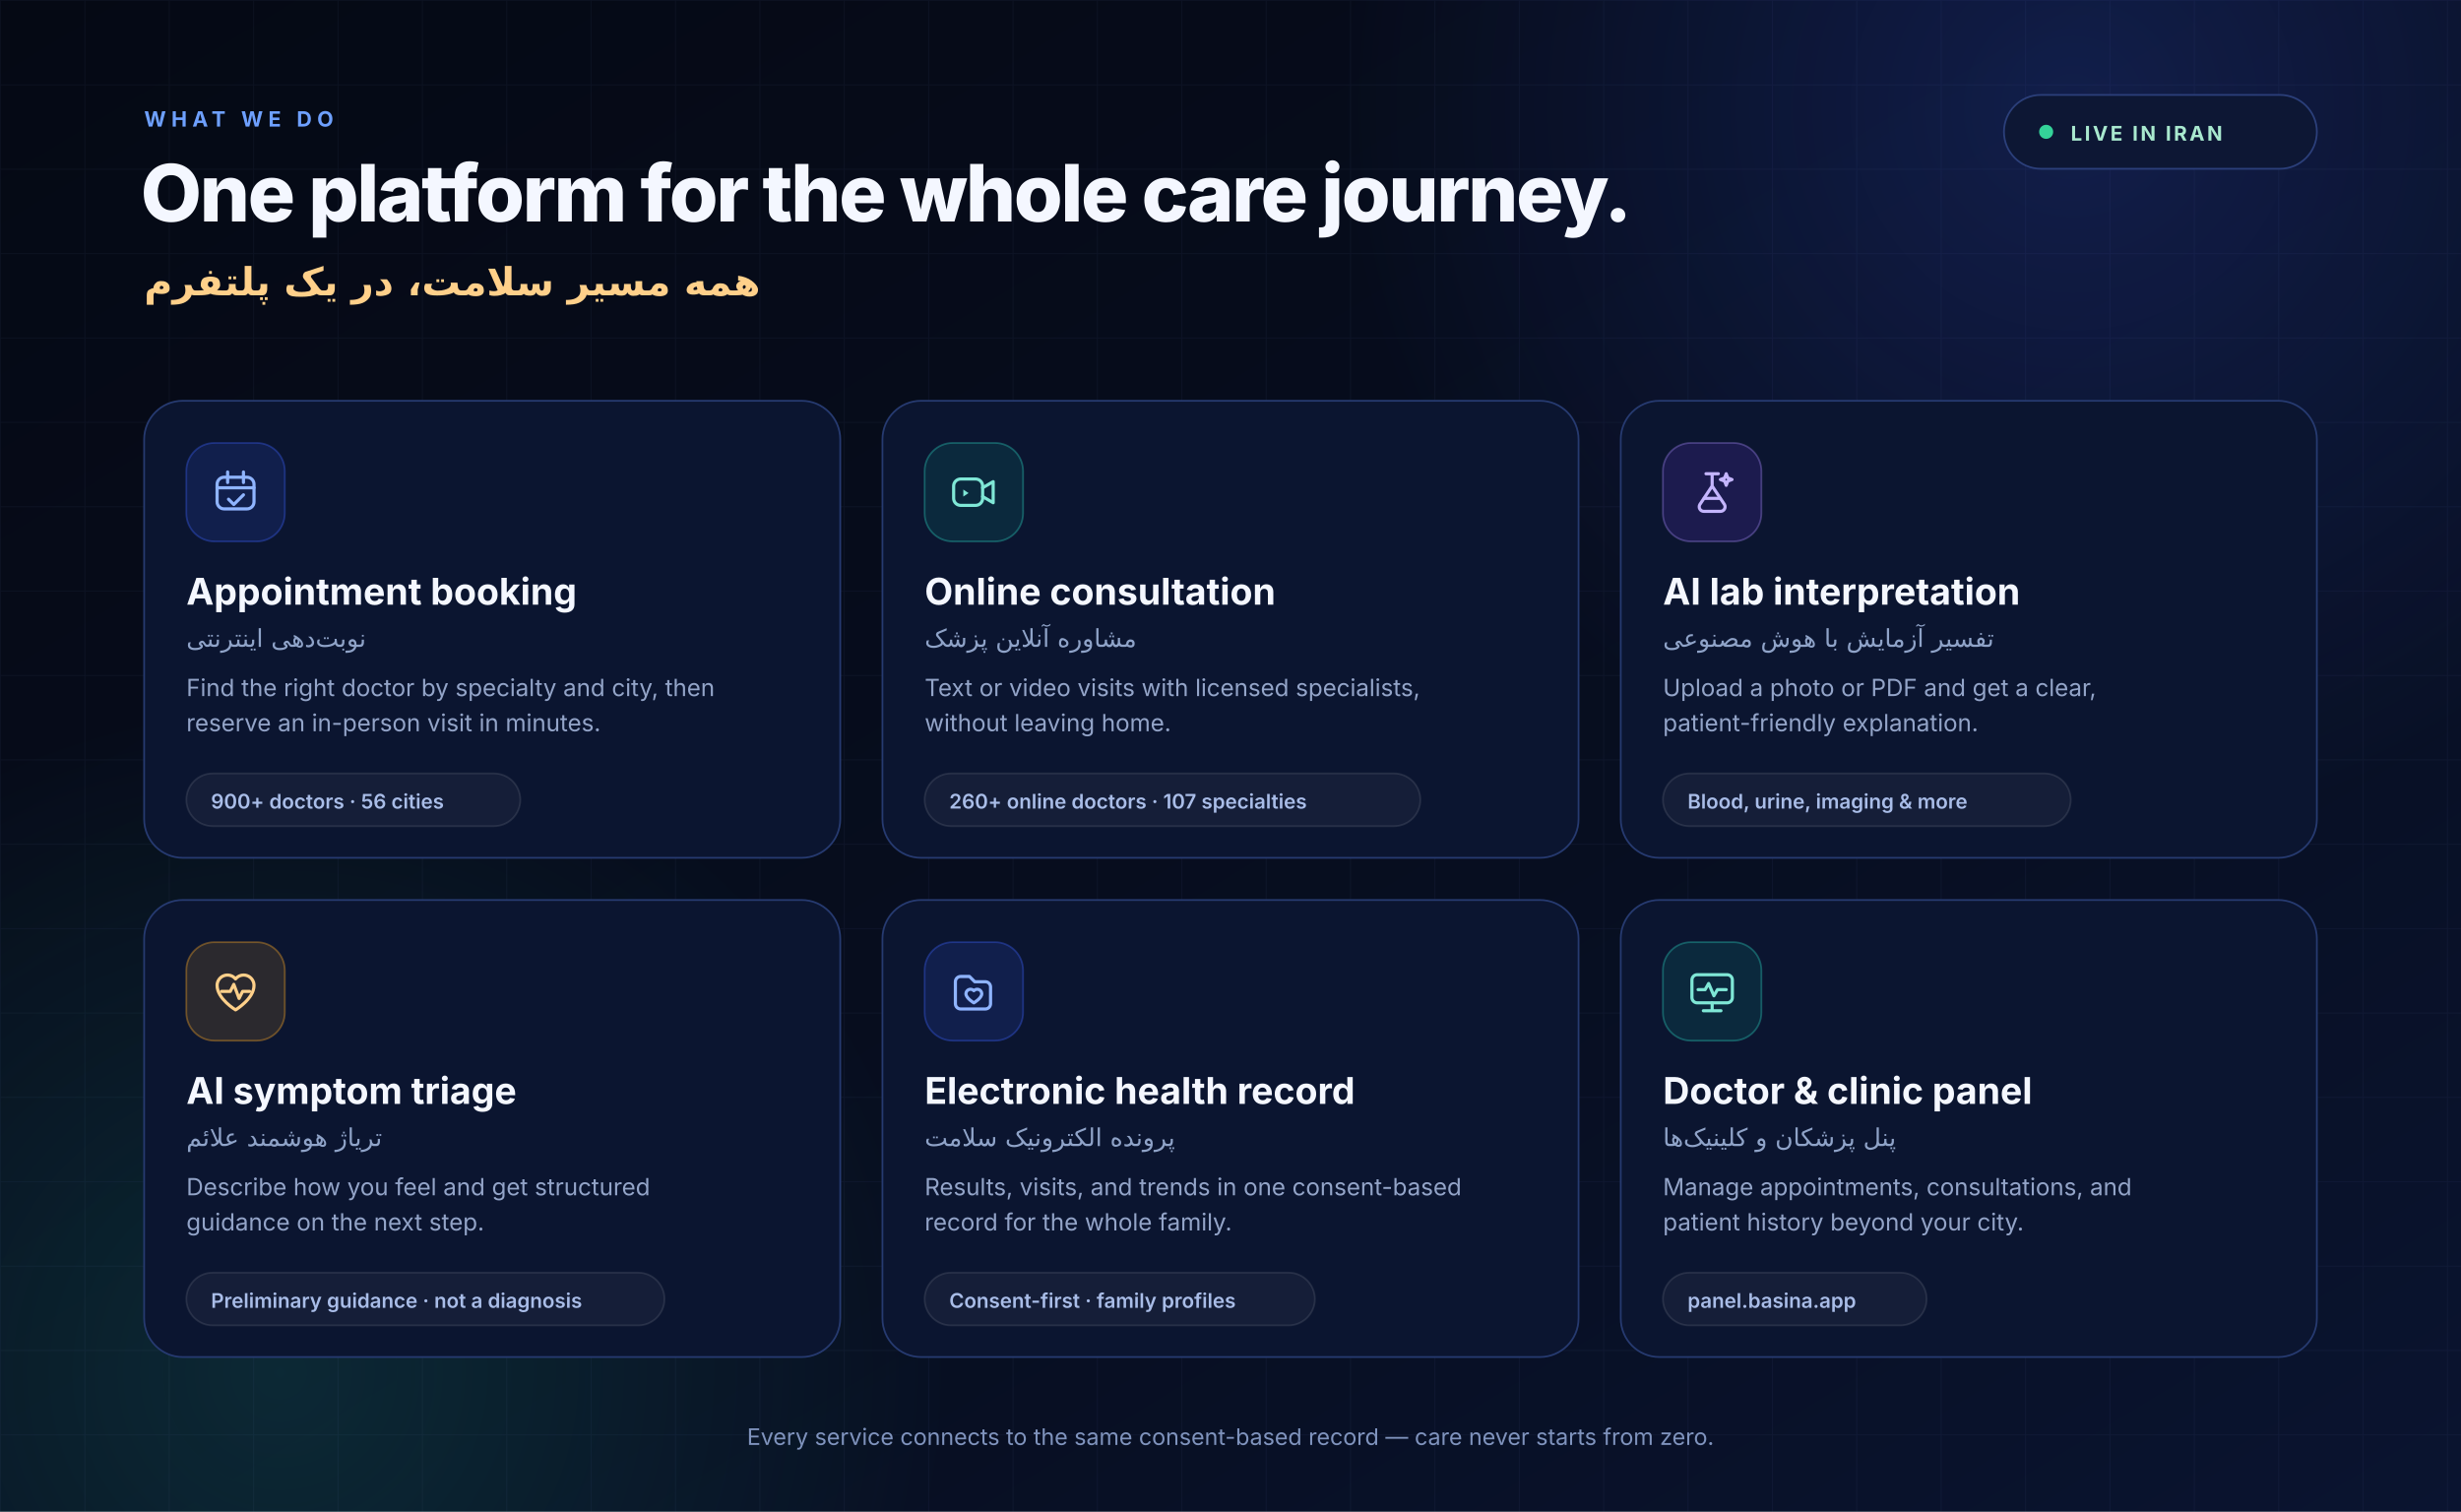
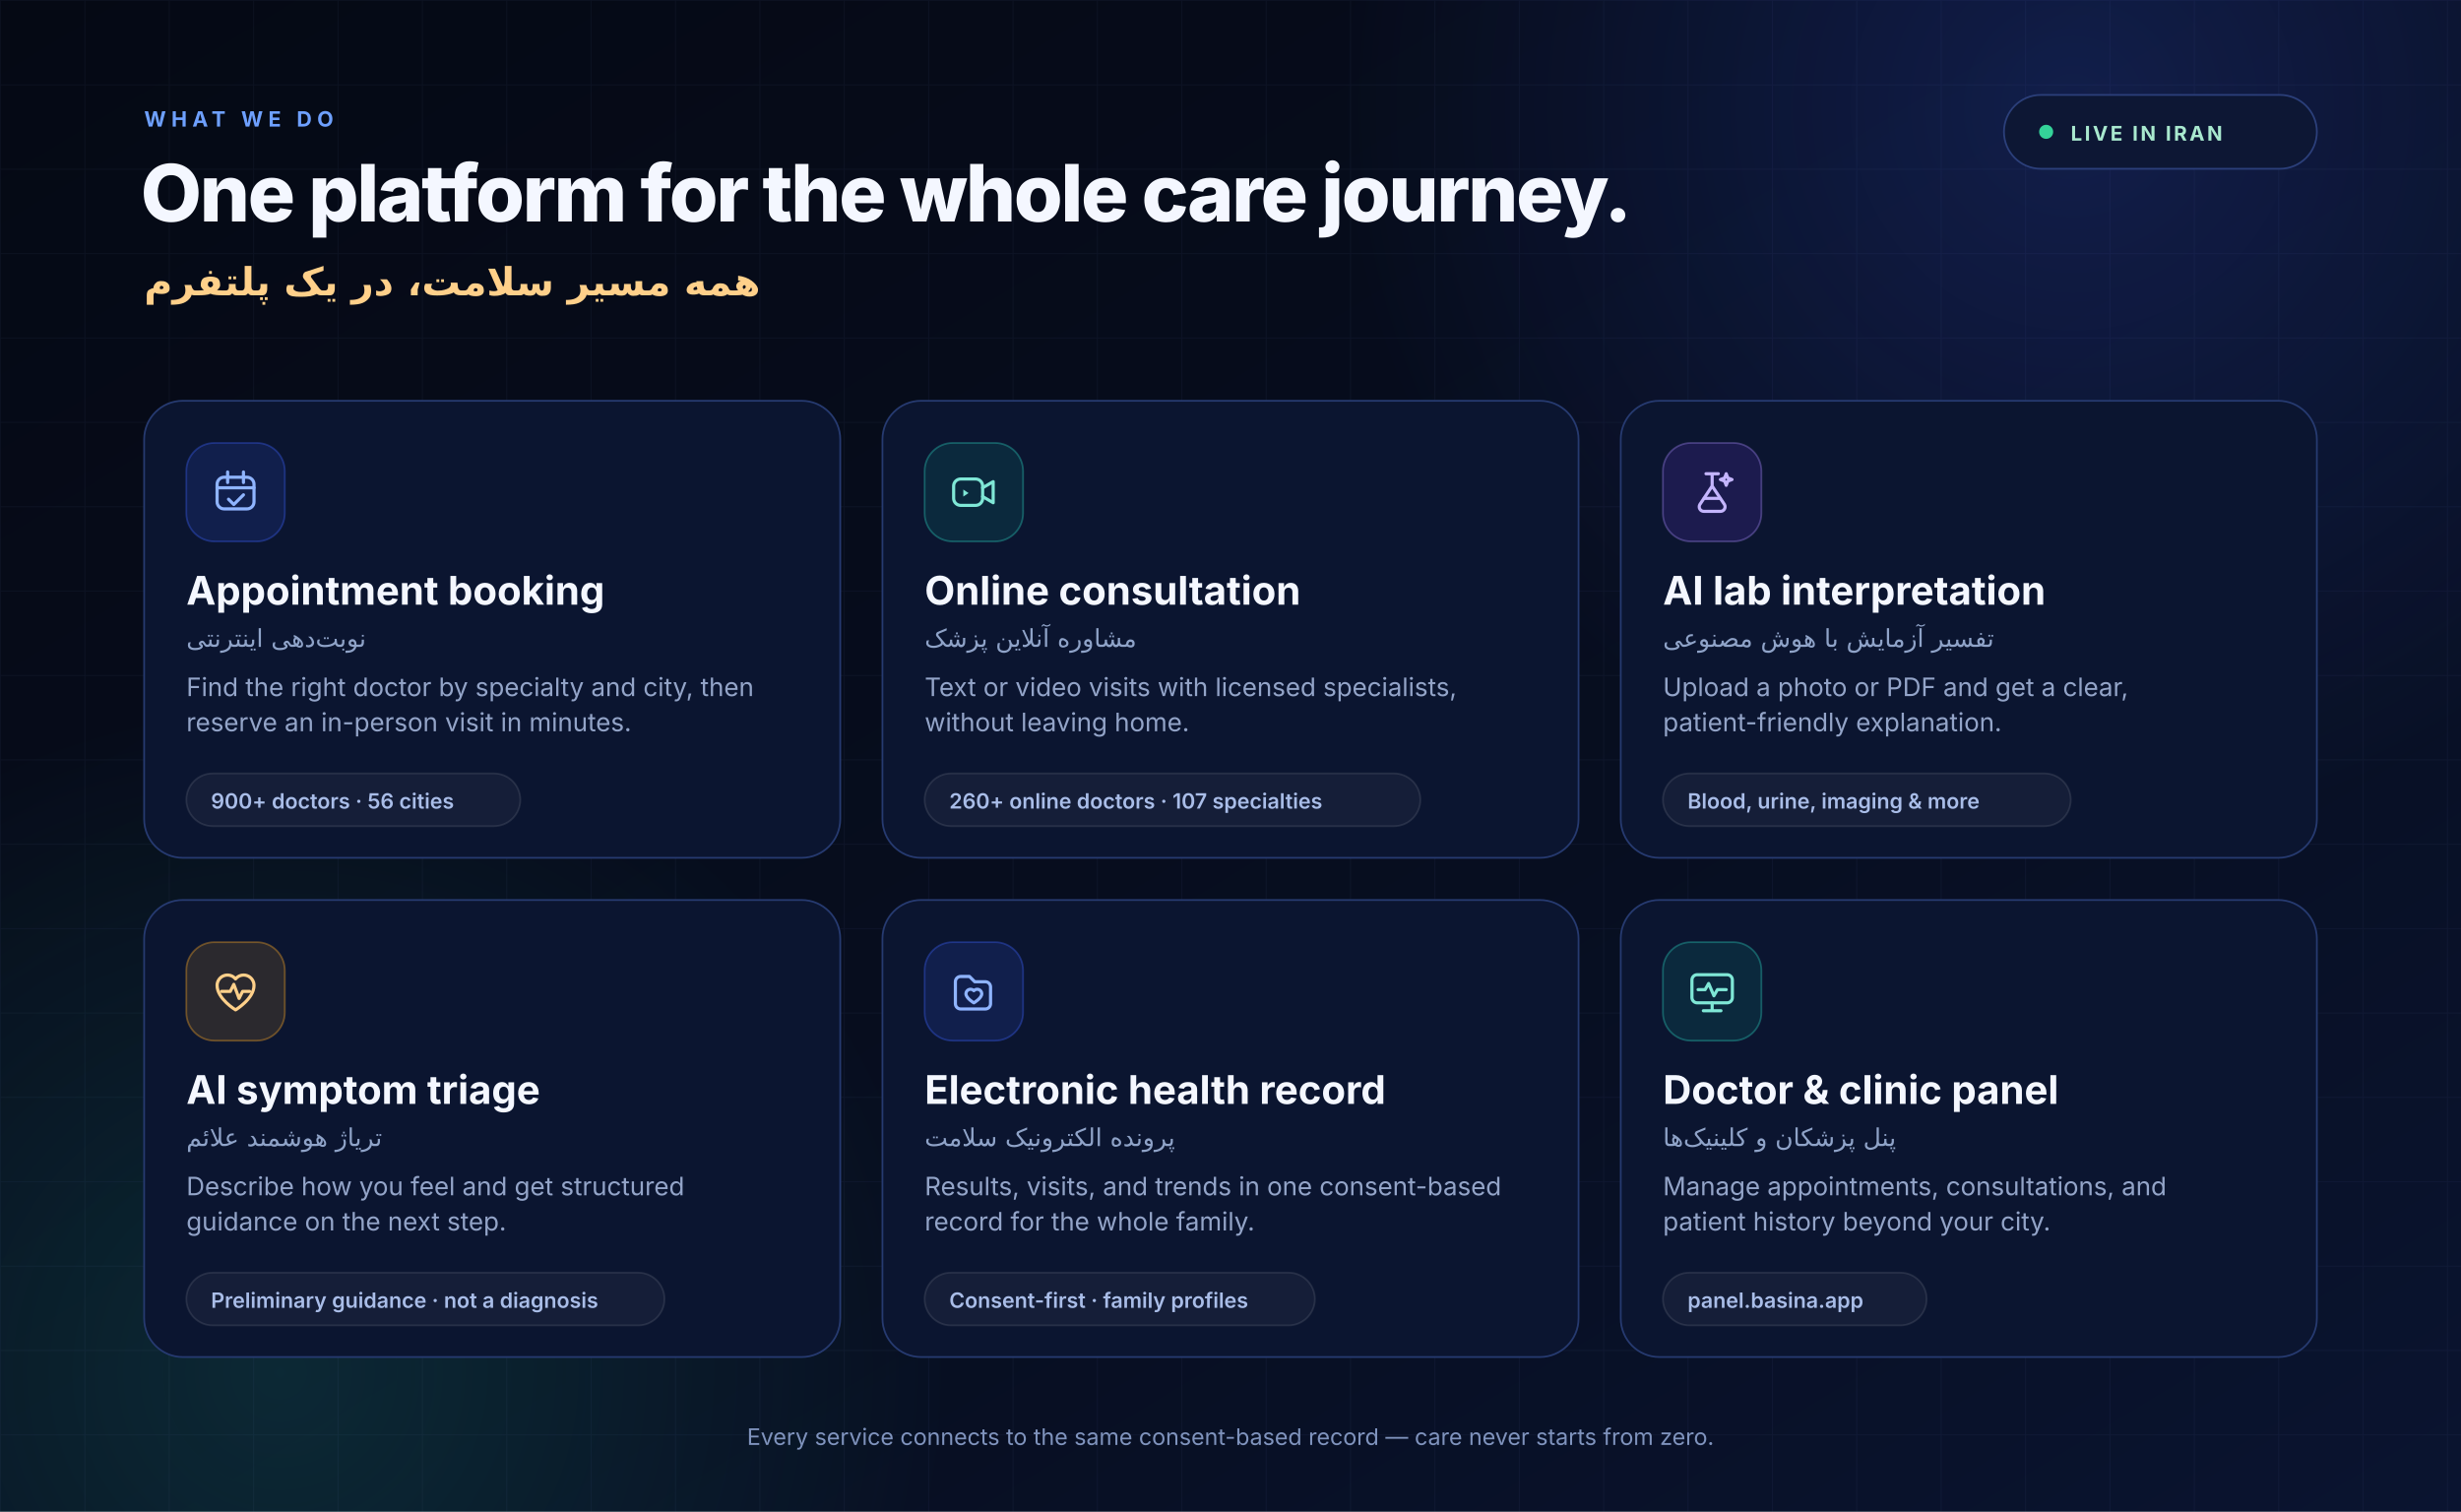
<svg xmlns="http://www.w3.org/2000/svg" width="1400" height="860" viewBox="0 0 1400 860" role="img" aria-labelledby="svcTitle svcDesc">
  <defs>
    <linearGradient id="bg" x1="0" y1="0" x2="1" y2="1">
      <stop offset="0" stop-color="#050914" />
      <stop offset="0.6" stop-color="#070e20" />
      <stop offset="1" stop-color="#0a1430" />
    </linearGradient>
    <radialGradient id="glow" cx="0.5" cy="0.5" r="0.5">
      <stop offset="0" stop-color="#3D61FF" stop-opacity="0.20" />
      <stop offset="1" stop-color="#3D61FF" stop-opacity="0" />
    </radialGradient>
    <radialGradient id="glow2" cx="0.5" cy="0.5" r="0.5">
      <stop offset="0" stop-color="#2dd4bf" stop-opacity="0.14" />
      <stop offset="1" stop-color="#2dd4bf" stop-opacity="0" />
    </radialGradient>
    <linearGradient id="hair" x1="0" y1="0" x2="1" y2="0">
      <stop offset="0" stop-color="#3D61FF" stop-opacity="0" />
      <stop offset="0.5" stop-color="#7aa2ff" stop-opacity="0.9" />
      <stop offset="1" stop-color="#3D61FF" stop-opacity="0" />
    </linearGradient>
    <linearGradient id="accent" x1="0" y1="0" x2="1" y2="0">
      <stop offset="0" stop-color="#7aa2ff" />
      <stop offset="1" stop-color="#5eead4" />
    </linearGradient>
    <filter id="tileGlow" x="-60%" y="-60%" width="220%" height="220%">
      <feGaussianBlur stdDeviation="8" result="b" />
      <feMerge>
        <feMergeNode in="b" />
        <feMergeNode in="SourceGraphic" />
      </feMerge>
    </filter>
    <pattern id="grid" width="48" height="48" patternUnits="userSpaceOnUse">
      <path d="M48 0H0V48" fill="none" stroke="#8fb0ff" stroke-opacity="0.05" stroke-width="1" />
    </pattern>
    <style>
      .icon { animation: iconBreathe 5.5s ease-in-out infinite; transform-box: fill-box; transform-origin: center; }
      .d1 { animation-delay: 0s; } .d2 { animation-delay: 0.45s; } .d3 { animation-delay: 0.9s; }
      .d4 { animation-delay: 1.35s; } .d5 { animation-delay: 1.8s; } .d6 { animation-delay: 2.25s; }
      .star { animation: twinkle 3.4s ease-in-out infinite; transform-box: fill-box; transform-origin: center; }
      @keyframes iconBreathe { 0%, 100% { transform: scale(1); opacity: 0.92; } 50% { transform: scale(1.07); opacity: 1; } }
      @keyframes twinkle { 0%, 100% { opacity: 0.35; } 50% { opacity: 1; } }
      @media (prefers-reduced-motion: reduce) { .icon, .star { animation: none; } }
    </style>
  </defs>
  <rect width="1400" height="860" fill="url(#bg)" />
  <rect width="1400" height="860" fill="url(#grid)" />
  <circle cx="1180" cy="60" r="420" fill="url(#glow)" />
  <circle cx="160" cy="780" r="380" fill="url(#glow2)" />
  <text x="82" y="72" font-family="'Segoe UI', Inter, Arial, sans-serif" font-size="12" font-weight="700" letter-spacing="3" fill="#6ea0ff">WHAT WE DO</text>
  <text x="80" y="126" font-family="'Segoe UI', Inter, Arial, sans-serif" font-size="45" font-weight="800" letter-spacing="-1.2" fill="#f4f7ff">One platform for the whole care journey.</text>
  <text x="82" y="168" font-family="Tahoma, 'Segoe UI', sans-serif" font-size="22" font-weight="700" fill="#ffd08a" direction="rtl" text-anchor="end">همه مسیر سلامت، در یک پلتفرم</text>
  <g>
    <rect x="1140" y="54" width="178" height="42" rx="21" fill="#0d1734" stroke="#2b3f7a" />
    <circle cx="1164" cy="75" r="4" fill="#34d399" />
    <text x="1178" y="80" font-family="'Segoe UI', Inter, Arial, sans-serif" font-size="11.5" font-weight="700" letter-spacing="1.4" fill="#a9e9cf">LIVE IN IRAN</text>
  </g>
  <g>
    <rect x="82" y="228" width="396" height="260" rx="22" fill="#0b1530" stroke="#263a70" />
    <path d="M106 228H454" stroke="url(#hair)" stroke-width="1.4" />
    <rect x="106" y="252" width="56" height="56" rx="16" fill="#3D61FF" fill-opacity="0.14" stroke="#3D61FF" stroke-opacity="0.35" />
    <g transform="translate(120 266)">
      <g fill="none" stroke="#8fb4ff" stroke-width="1.8" stroke-linecap="round" stroke-linejoin="round" class="icon d1">
        <rect x="3.5" y="5.5" width="21" height="18" rx="4" />
        <path d="M3.5 11.5h21M9.5 2.5v6M18.5 2.5v6" />
        <path d="M10 18l3 3 5.5-5.5" />
      </g>
    </g>
-     <text x="106" y="344" font-family="'Segoe UI', Inter, Arial, sans-serif" font-size="21" font-weight="700" fill="#f4f7ff">Appointment booking</text>
+     <text x="106" y="344" font-family="'Segoe UI', Inter, Arial, sans-serif" font-size="22.5" font-weight="700" fill="#f4f7ff">Appointment booking</text>
    <text x="106" y="368" font-family="Tahoma, 'Segoe UI', sans-serif" font-size="14" fill="#8fa3c8" direction="rtl" text-anchor="end">نوبت‌دهی اینترنتی</text>
-     <text x="106" y="396" font-family="'Segoe UI', Inter, Arial, sans-serif" font-size="13.5" fill="#93a4c8">Find the right doctor by specialty and city, then</text>
-     <text x="106" y="416" font-family="'Segoe UI', Inter, Arial, sans-serif" font-size="13.5" fill="#93a4c8">reserve an in-person visit in minutes.</text>
+     <text x="106" y="396" font-family="'Segoe UI', Inter, Arial, sans-serif" font-size="14.5" fill="#93a4c8">Find the right doctor by specialty and city, then</text>
+     <text x="106" y="416" font-family="'Segoe UI', Inter, Arial, sans-serif" font-size="14.5" fill="#93a4c8">reserve an in-person visit in minutes.</text>
    <rect x="106" y="440" width="190" height="30" rx="15" fill="#ffffff" fill-opacity="0.04" stroke="#ffffff" stroke-opacity="0.10" />
-     <text x="120" y="460" font-family="'Segoe UI', Inter, Arial, sans-serif" font-size="11.5" font-weight="600" fill="#a9bde8">900+ doctors · 56 cities</text>
+     <text x="120" y="460" font-family="'Segoe UI', Inter, Arial, sans-serif" font-size="12" font-weight="600" fill="#a9bde8">900+ doctors · 56 cities</text>
  </g>
  <g>
    <rect x="502" y="228" width="396" height="260" rx="22" fill="#0b1530" stroke="#263a70" />
    <path d="M526 228H874" stroke="url(#hair)" stroke-width="1.4" />
    <rect x="526" y="252" width="56" height="56" rx="16" fill="#0d9488" fill-opacity="0.16" stroke="#2dd4bf" stroke-opacity="0.35" />
    <g transform="translate(540 266)">
      <g fill="none" stroke="#7fe7d6" stroke-width="1.8" stroke-linecap="round" stroke-linejoin="round" class="icon d2">
        <rect x="2.5" y="6.5" width="16.5" height="15" rx="4" />
        <path d="M19 11.5l6-3.5v12l-6-3.5" />
        <path d="M8 12.5l3 2l-3 2z" fill="#7fe7d6" stroke="none" />
      </g>
    </g>
-     <text x="526" y="344" font-family="'Segoe UI', Inter, Arial, sans-serif" font-size="21" font-weight="700" fill="#f4f7ff">Online consultation</text>
+     <text x="526" y="344" font-family="'Segoe UI', Inter, Arial, sans-serif" font-size="22.5" font-weight="700" fill="#f4f7ff">Online consultation</text>
    <text x="526" y="368" font-family="Tahoma, 'Segoe UI', sans-serif" font-size="14" fill="#8fa3c8" direction="rtl" text-anchor="end">مشاوره آنلاین پزشک</text>
-     <text x="526" y="396" font-family="'Segoe UI', Inter, Arial, sans-serif" font-size="13.5" fill="#93a4c8">Text or video visits with licensed specialists,</text>
-     <text x="526" y="416" font-family="'Segoe UI', Inter, Arial, sans-serif" font-size="13.5" fill="#93a4c8">without leaving home.</text>
+     <text x="526" y="396" font-family="'Segoe UI', Inter, Arial, sans-serif" font-size="14.5" fill="#93a4c8">Text or video visits with licensed specialists,</text>
+     <text x="526" y="416" font-family="'Segoe UI', Inter, Arial, sans-serif" font-size="14.5" fill="#93a4c8">without leaving home.</text>
    <rect x="526" y="440" width="282" height="30" rx="15" fill="#ffffff" fill-opacity="0.04" stroke="#ffffff" stroke-opacity="0.10" />
-     <text x="540" y="460" font-family="'Segoe UI', Inter, Arial, sans-serif" font-size="11.5" font-weight="600" fill="#a9bde8">260+ online doctors · 107 specialties</text>
+     <text x="540" y="460" font-family="'Segoe UI', Inter, Arial, sans-serif" font-size="12" font-weight="600" fill="#a9bde8">260+ online doctors · 107 specialties</text>
  </g>
  <g>
    <rect x="922" y="228" width="396" height="260" rx="22" fill="#0b1530" stroke="#263a70" />
    <path d="M946 228H1294" stroke="url(#hair)" stroke-width="1.4" />
    <rect x="946" y="252" width="56" height="56" rx="16" fill="#7c3aed" fill-opacity="0.16" stroke="#a78bfa" stroke-opacity="0.35" />
    <g transform="translate(960 266)">
      <g fill="none" stroke="#c4b5fd" stroke-width="1.8" stroke-linecap="round" stroke-linejoin="round" class="icon d3">
        <path d="M10.5 3.5h7M14 3.5v7L21 21a2.6 2.6 0 0 1-2.3 3.9H9.3A2.6 2.6 0 0 1 7 21l7-10.5v-7" />
        <path d="M9.5 17.5h9" />
        <path d="M22 3.5l.9 2.4 2.4.9-2.4.9-.9 2.4-.9-2.4-2.4-.9 2.4-.9z" />
      </g>
    </g>
-     <text x="946" y="344" font-family="'Segoe UI', Inter, Arial, sans-serif" font-size="21" font-weight="700" fill="#f4f7ff">AI lab interpretation</text>
+     <text x="946" y="344" font-family="'Segoe UI', Inter, Arial, sans-serif" font-size="22.5" font-weight="700" fill="#f4f7ff">AI lab interpretation</text>
    <text x="946" y="368" font-family="Tahoma, 'Segoe UI', sans-serif" font-size="14" fill="#8fa3c8" direction="rtl" text-anchor="end">تفسیر آزمایش با هوش مصنوعی</text>
-     <text x="946" y="396" font-family="'Segoe UI', Inter, Arial, sans-serif" font-size="13.5" fill="#93a4c8">Upload a photo or PDF and get a clear,</text>
-     <text x="946" y="416" font-family="'Segoe UI', Inter, Arial, sans-serif" font-size="13.5" fill="#93a4c8">patient-friendly explanation.</text>
+     <text x="946" y="396" font-family="'Segoe UI', Inter, Arial, sans-serif" font-size="14.5" fill="#93a4c8">Upload a photo or PDF and get a clear,</text>
+     <text x="946" y="416" font-family="'Segoe UI', Inter, Arial, sans-serif" font-size="14.5" fill="#93a4c8">patient-friendly explanation.</text>
    <rect x="946" y="440" width="232" height="30" rx="15" fill="#ffffff" fill-opacity="0.04" stroke="#ffffff" stroke-opacity="0.10" />
-     <text x="960" y="460" font-family="'Segoe UI', Inter, Arial, sans-serif" font-size="11.5" font-weight="600" fill="#a9bde8">Blood, urine, imaging &amp; more</text>
+     <text x="960" y="460" font-family="'Segoe UI', Inter, Arial, sans-serif" font-size="12" font-weight="600" fill="#a9bde8">Blood, urine, imaging &amp; more</text>
  </g>
  <g>
    <rect x="82" y="512" width="396" height="260" rx="22" fill="#0b1530" stroke="#263a70" />
    <path d="M106 512H454" stroke="url(#hair)" stroke-width="1.4" />
    <rect x="106" y="536" width="56" height="56" rx="16" fill="#f5a524" fill-opacity="0.14" stroke="#f5a524" stroke-opacity="0.38" />
    <g transform="translate(120 550)">
      <g fill="none" stroke="#ffd08a" stroke-width="1.8" stroke-linecap="round" stroke-linejoin="round" class="icon d4">
        <path d="M14 24.5S3.5 18.2 3.5 10.6A5.9 5.9 0 0 1 14 6.9a5.9 5.9 0 0 1 10.5 3.7c0 7.6-10.5 13.9-10.5 13.9z" />
        <path d="M6 14h5l2-4 3 8 2-4h4" />
      </g>
    </g>
-     <text x="106" y="628" font-family="'Segoe UI', Inter, Arial, sans-serif" font-size="21" font-weight="700" fill="#f4f7ff">AI symptom triage</text>
+     <text x="106" y="628" font-family="'Segoe UI', Inter, Arial, sans-serif" font-size="22.5" font-weight="700" fill="#f4f7ff">AI symptom triage</text>
    <text x="106" y="652" font-family="Tahoma, 'Segoe UI', sans-serif" font-size="14" fill="#8fa3c8" direction="rtl" text-anchor="end">تریاژ هوشمند علائم</text>
-     <text x="106" y="680" font-family="'Segoe UI', Inter, Arial, sans-serif" font-size="13.5" fill="#93a4c8">Describe how you feel and get structured</text>
-     <text x="106" y="700" font-family="'Segoe UI', Inter, Arial, sans-serif" font-size="13.5" fill="#93a4c8">guidance on the next step.</text>
+     <text x="106" y="680" font-family="'Segoe UI', Inter, Arial, sans-serif" font-size="14.5" fill="#93a4c8">Describe how you feel and get structured</text>
+     <text x="106" y="700" font-family="'Segoe UI', Inter, Arial, sans-serif" font-size="14.5" fill="#93a4c8">guidance on the next step.</text>
    <rect x="106" y="724" width="272" height="30" rx="15" fill="#ffffff" fill-opacity="0.04" stroke="#ffffff" stroke-opacity="0.10" />
-     <text x="120" y="744" font-family="'Segoe UI', Inter, Arial, sans-serif" font-size="11.5" font-weight="600" fill="#a9bde8">Preliminary guidance · not a diagnosis</text>
+     <text x="120" y="744" font-family="'Segoe UI', Inter, Arial, sans-serif" font-size="12" font-weight="600" fill="#a9bde8">Preliminary guidance · not a diagnosis</text>
  </g>
  <g>
    <rect x="502" y="512" width="396" height="260" rx="22" fill="#0b1530" stroke="#263a70" />
    <path d="M526 512H874" stroke="url(#hair)" stroke-width="1.4" />
    <rect x="526" y="536" width="56" height="56" rx="16" fill="#3D61FF" fill-opacity="0.14" stroke="#3D61FF" stroke-opacity="0.35" />
    <g transform="translate(540 550)">
      <g fill="none" stroke="#8fb4ff" stroke-width="1.8" stroke-linecap="round" stroke-linejoin="round" class="icon d5">
        <path d="M3.5 8.5a3 3 0 0 1 3-3h5l3 3h6a3 3 0 0 1 3 3v9.5a3 3 0 0 1-3 3h-14a3 3 0 0 1-3-3z" />
        <path d="M14 20.5s-4.5-2.6-4.5-5.2a2.6 2.6 0 0 1 4.5-1.7 2.6 2.6 0 0 1 4.5 1.7c0 2.6-4.5 5.2-4.5 5.2z" />
      </g>
    </g>
-     <text x="526" y="628" font-family="'Segoe UI', Inter, Arial, sans-serif" font-size="21" font-weight="700" fill="#f4f7ff">Electronic health record</text>
+     <text x="526" y="628" font-family="'Segoe UI', Inter, Arial, sans-serif" font-size="22.5" font-weight="700" fill="#f4f7ff">Electronic health record</text>
    <text x="526" y="652" font-family="Tahoma, 'Segoe UI', sans-serif" font-size="14" fill="#8fa3c8" direction="rtl" text-anchor="end">پرونده الکترونیک سلامت</text>
-     <text x="526" y="680" font-family="'Segoe UI', Inter, Arial, sans-serif" font-size="13.5" fill="#93a4c8">Results, visits, and trends in one consent-based</text>
-     <text x="526" y="700" font-family="'Segoe UI', Inter, Arial, sans-serif" font-size="13.5" fill="#93a4c8">record for the whole family.</text>
+     <text x="526" y="680" font-family="'Segoe UI', Inter, Arial, sans-serif" font-size="14.5" fill="#93a4c8">Results, visits, and trends in one consent-based</text>
+     <text x="526" y="700" font-family="'Segoe UI', Inter, Arial, sans-serif" font-size="14.5" fill="#93a4c8">record for the whole family.</text>
    <rect x="526" y="724" width="222" height="30" rx="15" fill="#ffffff" fill-opacity="0.04" stroke="#ffffff" stroke-opacity="0.10" />
-     <text x="540" y="744" font-family="'Segoe UI', Inter, Arial, sans-serif" font-size="11.5" font-weight="600" fill="#a9bde8">Consent-first · family profiles</text>
+     <text x="540" y="744" font-family="'Segoe UI', Inter, Arial, sans-serif" font-size="12" font-weight="600" fill="#a9bde8">Consent-first · family profiles</text>
  </g>
  <g>
    <rect x="922" y="512" width="396" height="260" rx="22" fill="#0b1530" stroke="#263a70" />
    <path d="M946 512H1294" stroke="url(#hair)" stroke-width="1.4" />
    <rect x="946" y="536" width="56" height="56" rx="16" fill="#0d9488" fill-opacity="0.16" stroke="#2dd4bf" stroke-opacity="0.35" />
    <g transform="translate(960 550)">
      <g fill="none" stroke="#7fe7d6" stroke-width="1.8" stroke-linecap="round" stroke-linejoin="round" class="icon d6">
        <rect x="2.5" y="4.5" width="23" height="16" rx="3" />
        <path d="M9 25h10M14 20.5V25" />
        <path d="M6 13h4l2-3.5 3 7 2-3.5h5" />
      </g>
    </g>
-     <text x="946" y="628" font-family="'Segoe UI', Inter, Arial, sans-serif" font-size="21" font-weight="700" fill="#f4f7ff">Doctor &amp; clinic panel</text>
+     <text x="946" y="628" font-family="'Segoe UI', Inter, Arial, sans-serif" font-size="22.5" font-weight="700" fill="#f4f7ff">Doctor &amp; clinic panel</text>
    <text x="946" y="652" font-family="Tahoma, 'Segoe UI', sans-serif" font-size="14" fill="#8fa3c8" direction="rtl" text-anchor="end">پنل پزشکان و کلینیک‌ها</text>
-     <text x="946" y="680" font-family="'Segoe UI', Inter, Arial, sans-serif" font-size="13.5" fill="#93a4c8">Manage appointments, consultations, and</text>
-     <text x="946" y="700" font-family="'Segoe UI', Inter, Arial, sans-serif" font-size="13.5" fill="#93a4c8">patient history beyond your city.</text>
+     <text x="946" y="680" font-family="'Segoe UI', Inter, Arial, sans-serif" font-size="14.5" fill="#93a4c8">Manage appointments, consultations, and</text>
+     <text x="946" y="700" font-family="'Segoe UI', Inter, Arial, sans-serif" font-size="14.5" fill="#93a4c8">patient history beyond your city.</text>
    <rect x="946" y="724" width="150" height="30" rx="15" fill="#ffffff" fill-opacity="0.04" stroke="#ffffff" stroke-opacity="0.10" />
-     <text x="960" y="744" font-family="'Segoe UI', Inter, Arial, sans-serif" font-size="11.5" font-weight="600" fill="#a9bde8">panel.basina.app</text>
+     <text x="960" y="744" font-family="'Segoe UI', Inter, Arial, sans-serif" font-size="12" font-weight="600" fill="#a9bde8">panel.basina.app</text>
  </g>
  <text x="700" y="822" text-anchor="middle" font-family="'Segoe UI', Inter, Arial, sans-serif" font-size="13" fill="#7f93bd">Every service connects to the same consent-based record — care never starts from zero.</text>
</svg>
